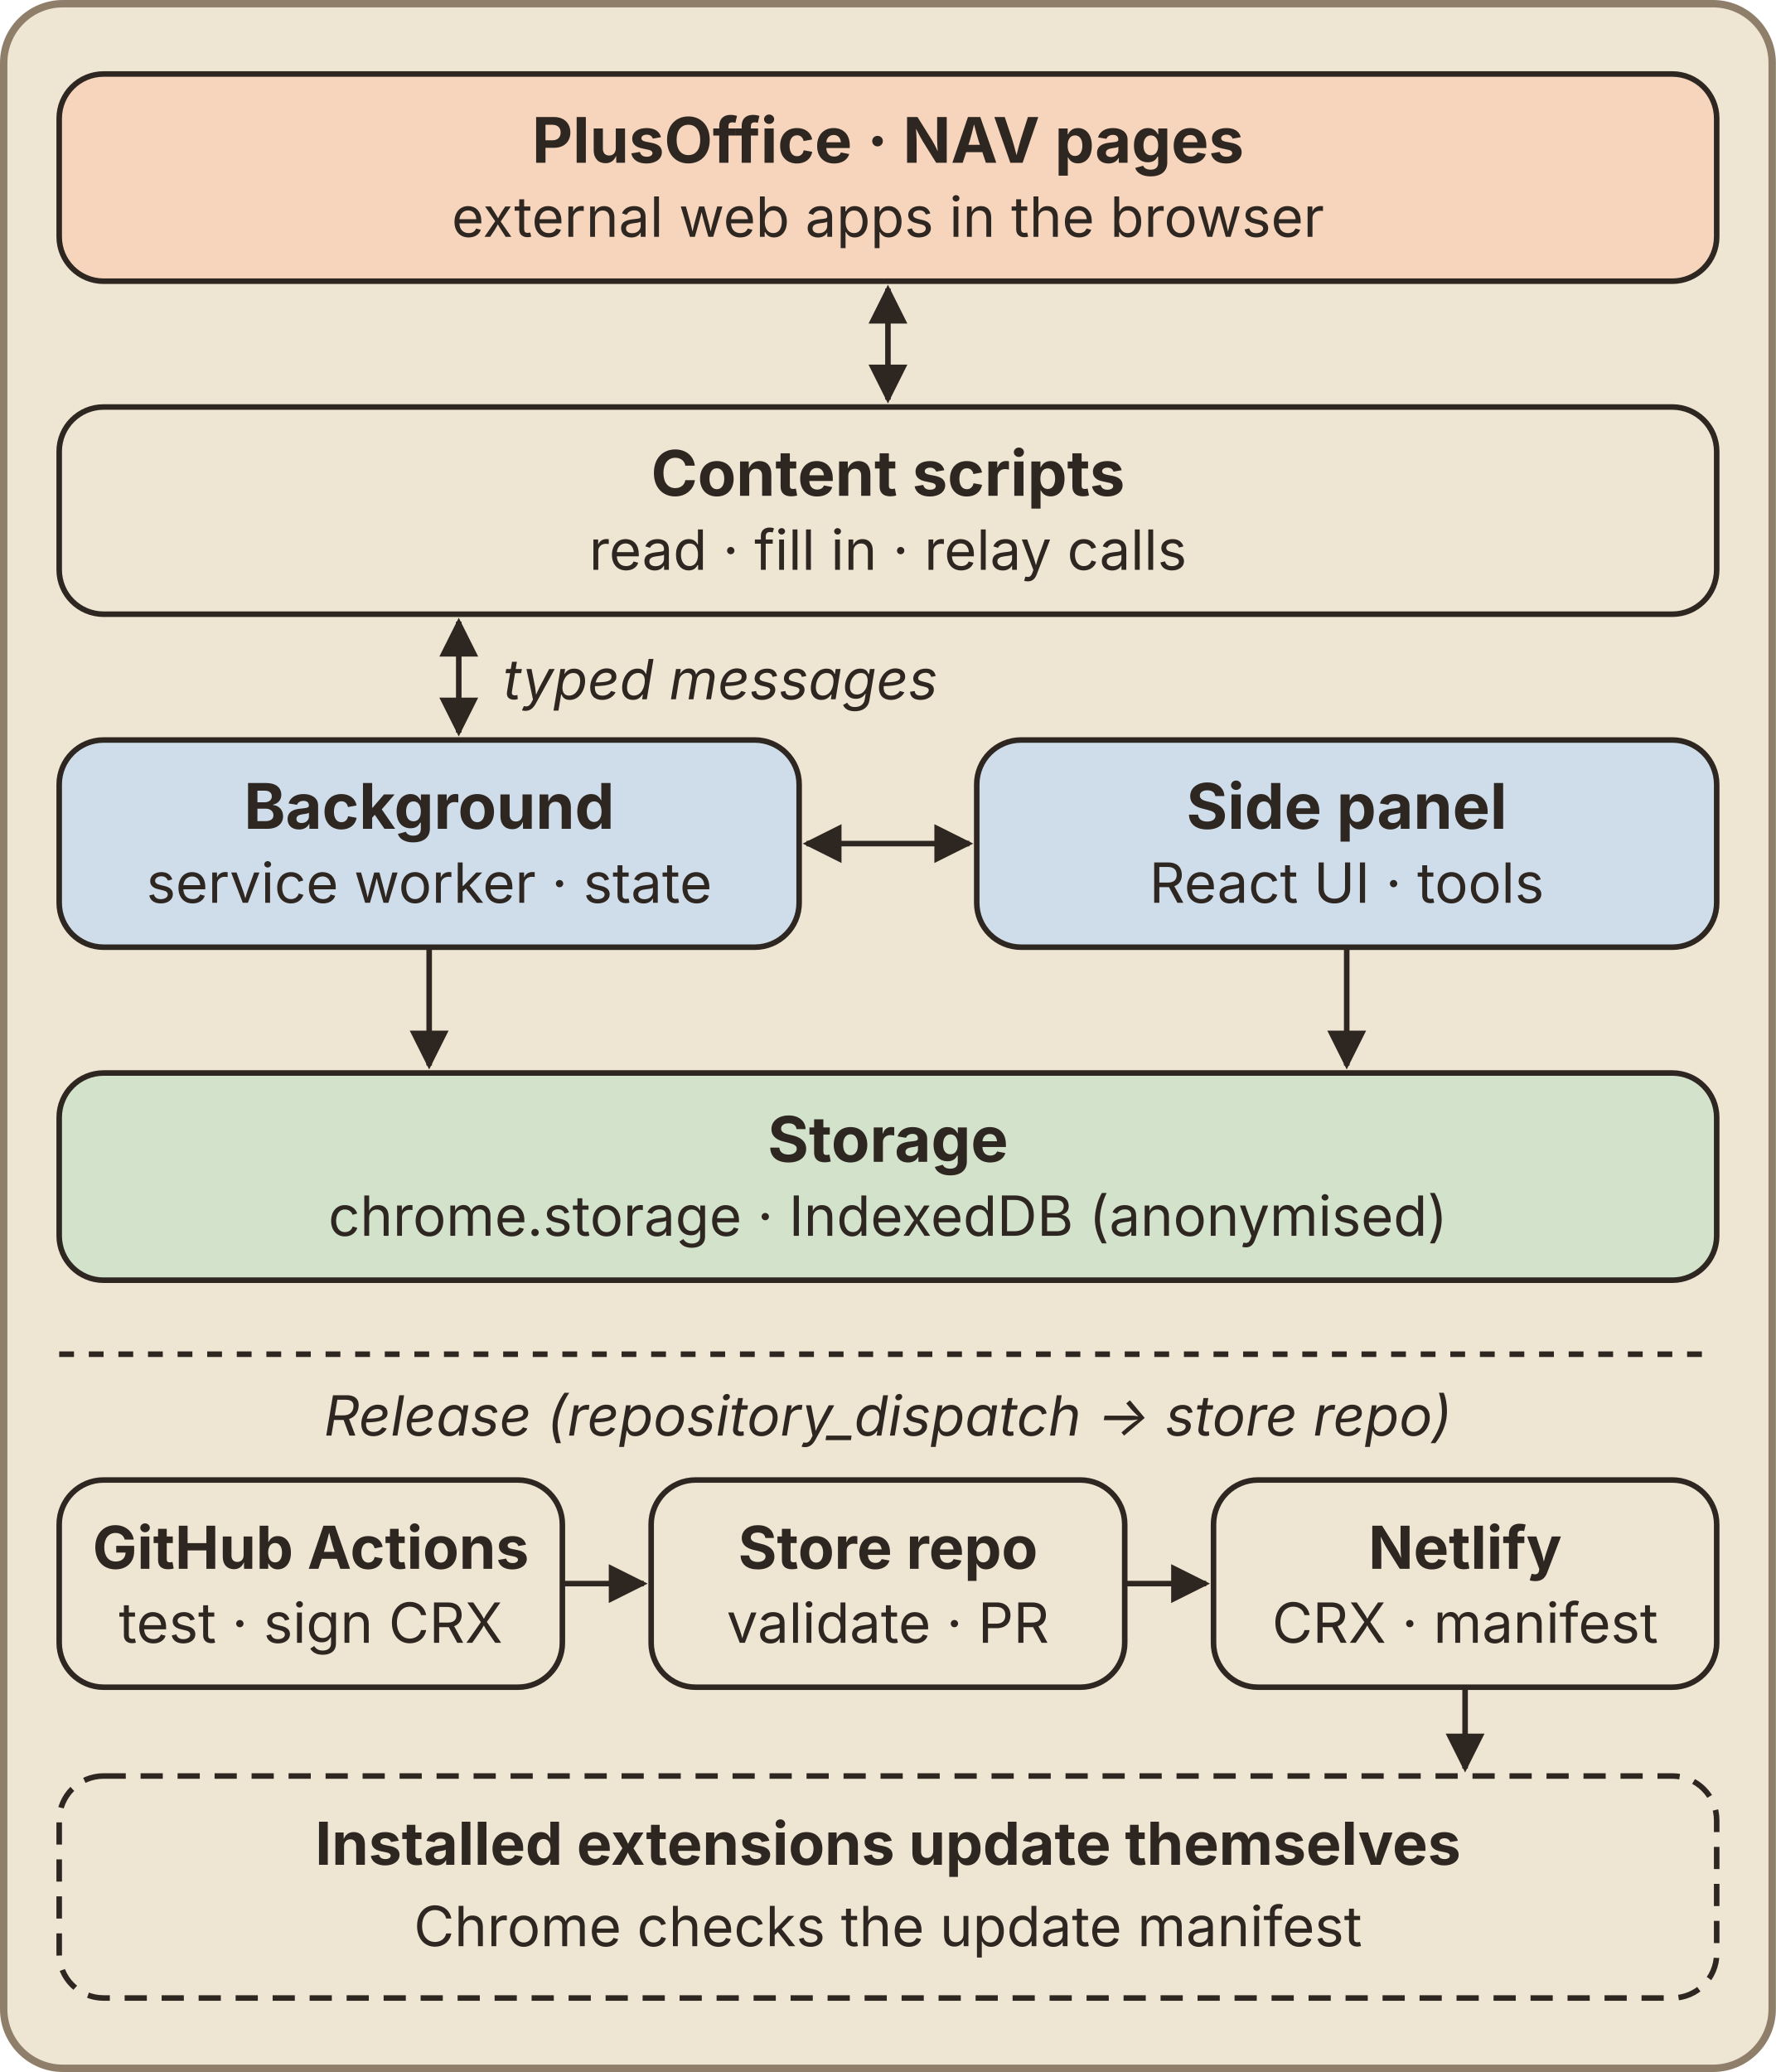
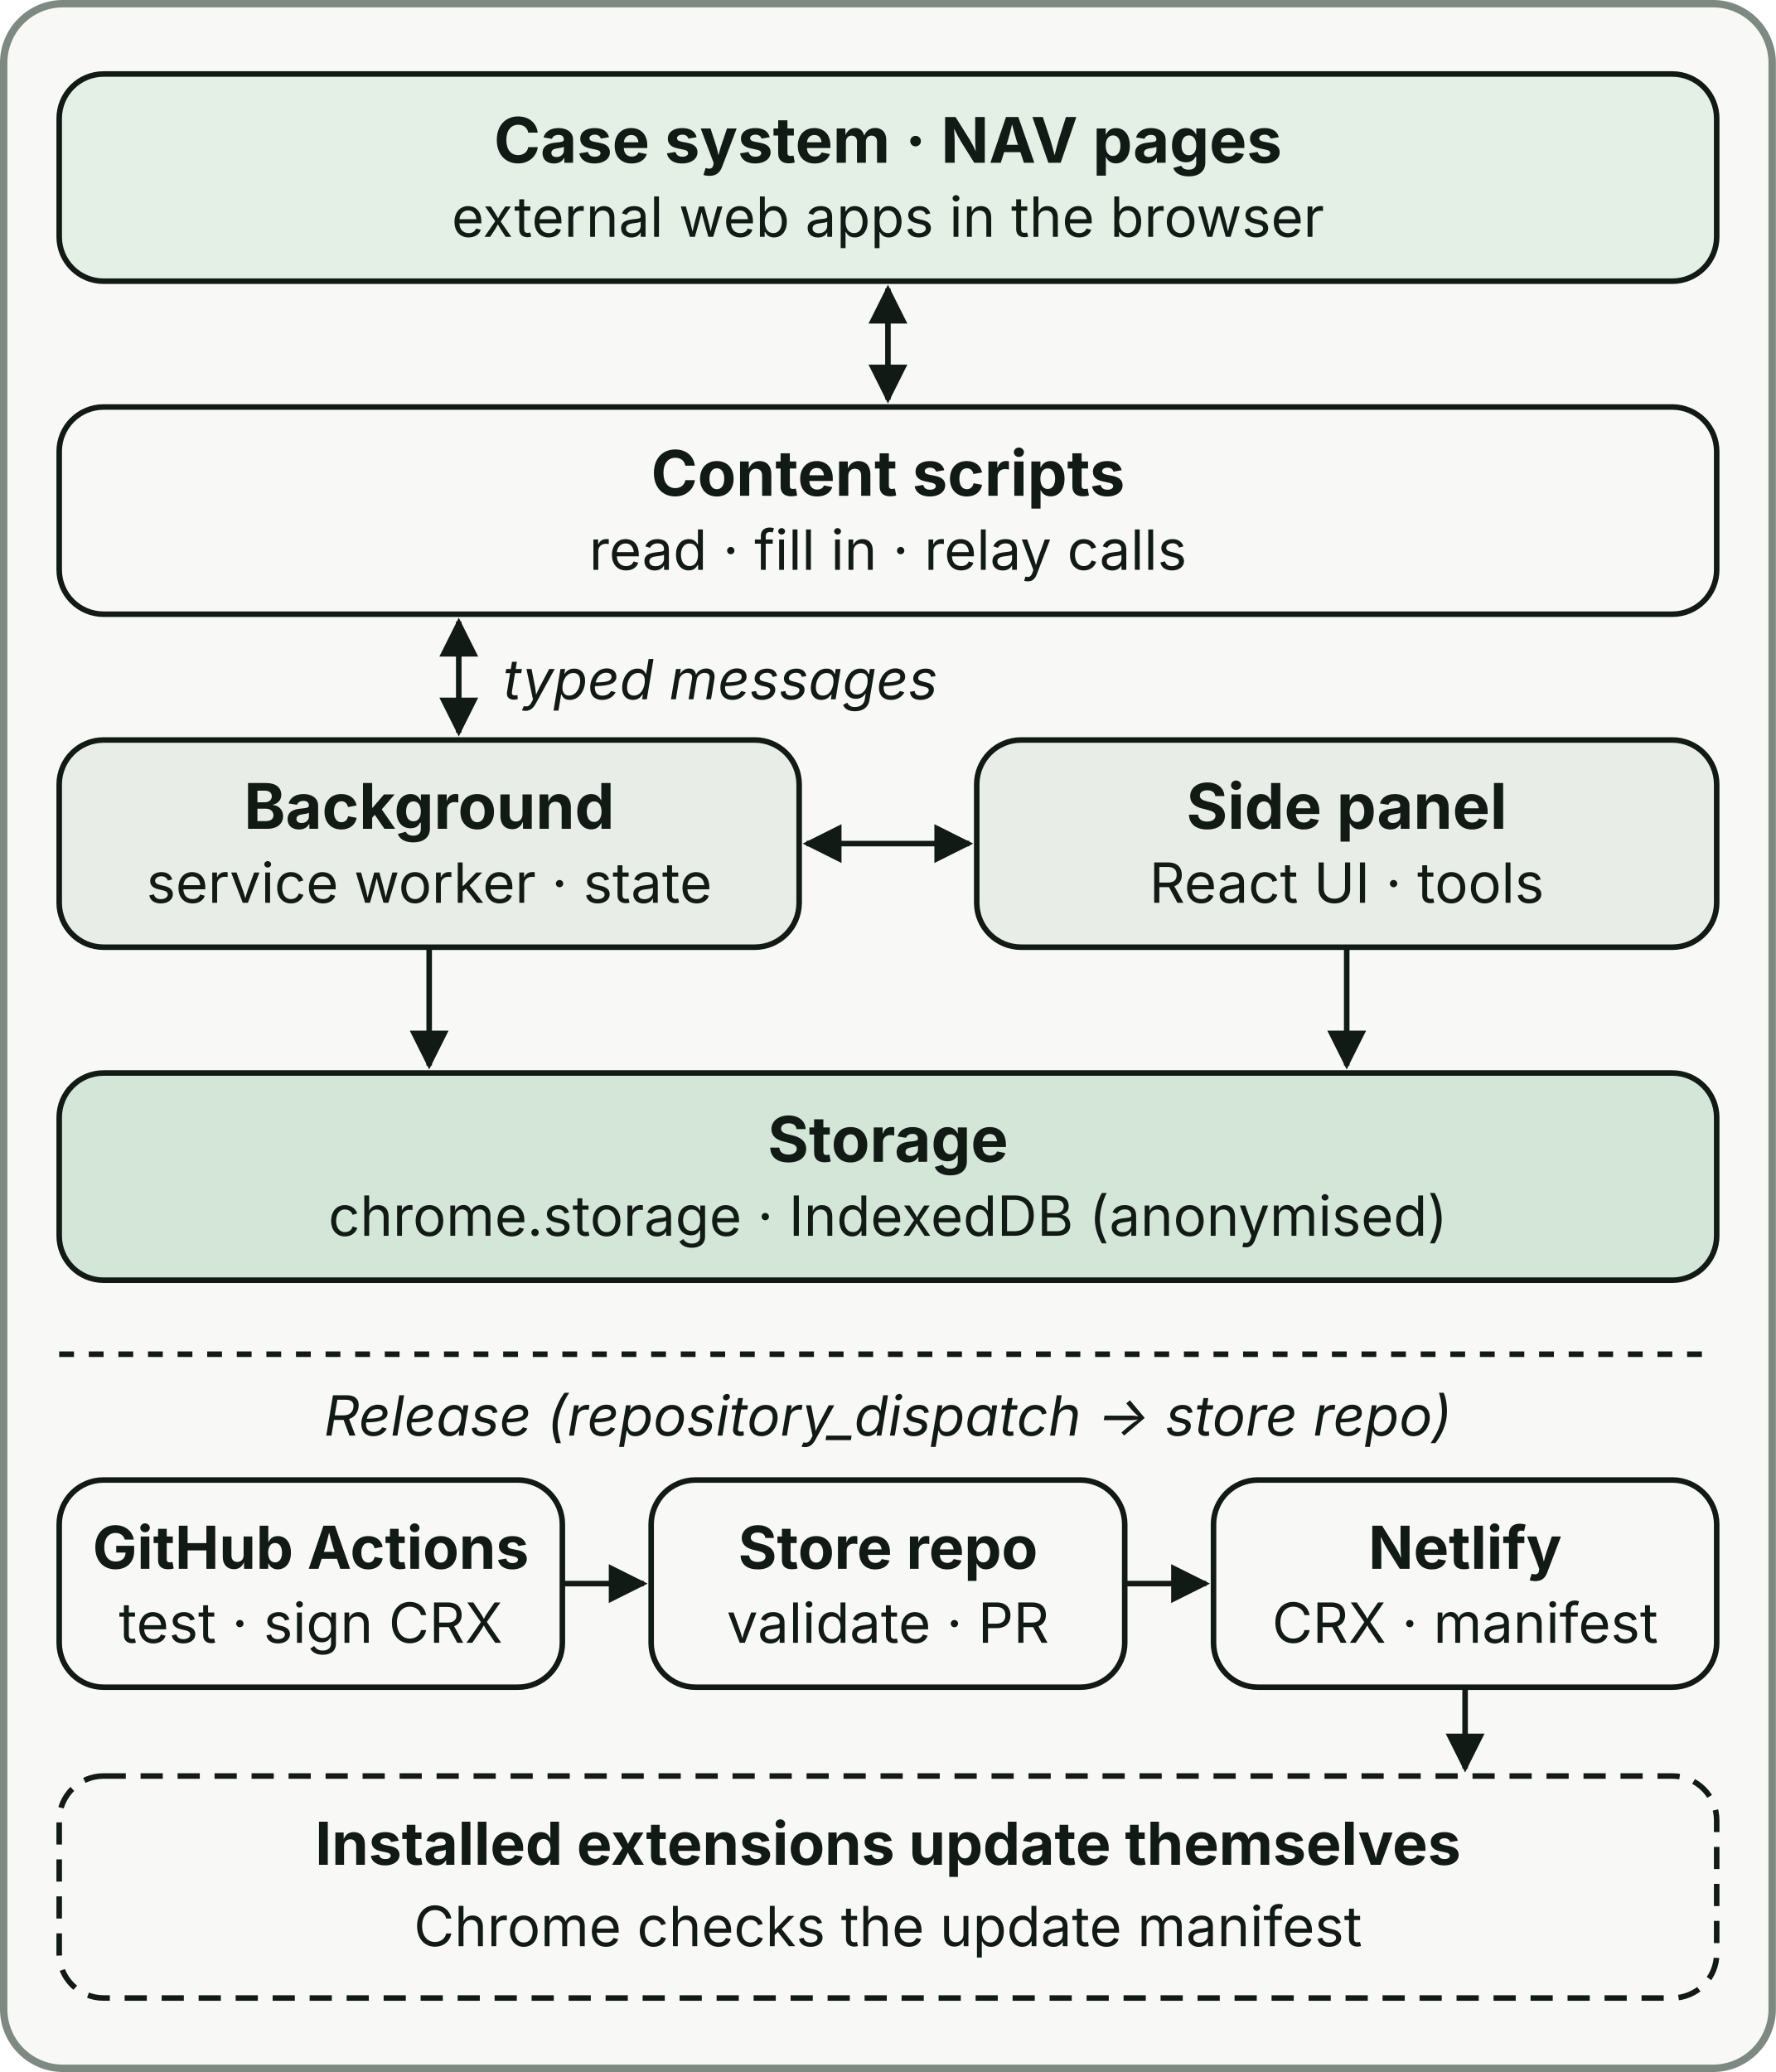
- <svg xmlns="http://www.w3.org/2000/svg" viewBox="0 0 480 560" width="480" height="560" role="img" aria-labelledby="po-ext-arch-title po-ext-arch-desc" color="#2e2620" font-family="system-ui, -apple-system, 'Segoe UI', sans-serif">
+ <svg xmlns="http://www.w3.org/2000/svg" viewBox="0 0 480 560" width="480" height="560" role="img" aria-labelledby="po-ext-arch-title po-ext-arch-desc" color="#121a15" font-family="system-ui, -apple-system, 'Segoe UI', sans-serif">
  <defs>
    <marker id="po-arrow" viewBox="0 0 10 10" refX="9" refY="5" markerWidth="7" markerHeight="7" orient="auto-start-reverse">
      <path d="M0 0 L10 5 L0 10 z" fill="currentColor" />
    </marker>
  </defs>
-   <rect x="1" y="1" width="478" height="558" rx="16" fill="#efe5d3" stroke="#8f7f6a" stroke-width="2" />
+   <rect x="1" y="1" width="478" height="558" rx="16" fill="#f8f9f7" stroke="#7e8a81" stroke-width="2" />
  <g stroke="currentColor" stroke-width="1.5" fill="currentColor" text-anchor="middle">
-     <rect x="16" y="20" width="448" height="56" rx="12" fill="#f6d5bc" />
-     <text x="240" y="44" font-size="17" font-weight="700" stroke="none">PlusOffice · NAV pages</text>
+     <rect x="16" y="20" width="448" height="56" rx="12" fill="#e4efe6" />
+     <text x="240" y="44" font-size="17" font-weight="700" stroke="none">Case system · NAV pages</text>
    <text x="240" y="64" font-size="15" stroke="none">external web apps in the browser</text>
    <line x1="240" y1="78" x2="240" y2="108" marker-start="url(#po-arrow)" marker-end="url(#po-arrow)" fill="none" />
    <rect x="16" y="110" width="448" height="56" rx="12" fill="none" />
    <text x="240" y="134" font-size="17" font-weight="700" stroke="none">Content scripts</text>
    <text x="240" y="154" font-size="15" stroke="none">read · fill in · relay calls</text>
    <line x1="124" y1="168" x2="124" y2="198" marker-start="url(#po-arrow)" marker-end="url(#po-arrow)" fill="none" />
    <text x="136" y="189" font-size="15" font-style="italic" text-anchor="start" stroke="none">typed messages</text>
-     <rect x="16" y="200" width="200" height="56" rx="12" fill="#cfddeb" />
+     <rect x="16" y="200" width="200" height="56" rx="12" fill="#e8ede7" />
    <text x="116" y="224" font-size="17" font-weight="700" stroke="none">Background</text>
    <text x="116" y="244" font-size="15" stroke="none">service worker · state</text>
    <line x1="218" y1="228" x2="262" y2="228" marker-start="url(#po-arrow)" marker-end="url(#po-arrow)" fill="none" />
-     <rect x="264" y="200" width="200" height="56" rx="12" fill="#cfddeb" />
+     <rect x="264" y="200" width="200" height="56" rx="12" fill="#e8ede7" />
    <text x="364" y="224" font-size="17" font-weight="700" stroke="none">Side panel</text>
    <text x="364" y="244" font-size="15" stroke="none">React UI · tools</text>
    <line x1="116" y1="256" x2="116" y2="288" marker-end="url(#po-arrow)" fill="none" />
    <line x1="364" y1="256" x2="364" y2="288" marker-end="url(#po-arrow)" fill="none" />
-     <rect x="16" y="290" width="448" height="56" rx="12" fill="#d3e2cb" />
+     <rect x="16" y="290" width="448" height="56" rx="12" fill="#d3e6d8" />
    <text x="240" y="314" font-size="17" font-weight="700" stroke="none">Storage</text>
    <text x="240" y="334" font-size="15" stroke="none">chrome.storage · IndexedDB (anonymised)</text>
    <line x1="16" y1="366" x2="464" y2="366" stroke-dasharray="4 4" fill="none" />
    <text x="240" y="388" font-size="15" font-style="italic" stroke="none">Release (repository_dispatch → store repo)</text>
    <rect x="16" y="400" width="136" height="56" rx="12" fill="none" />
    <text x="84" y="424" font-size="16" font-weight="700" stroke="none">GitHub Actions</text>
    <text x="84" y="444" font-size="15" stroke="none">test · sign CRX</text>
    <line x1="152" y1="428" x2="174" y2="428" marker-end="url(#po-arrow)" fill="none" />
    <rect x="176" y="400" width="128" height="56" rx="12" fill="none" />
    <text x="240" y="424" font-size="16" font-weight="700" stroke="none">Store repo</text>
    <text x="240" y="444" font-size="15" stroke="none">validate · PR</text>
    <line x1="304" y1="428" x2="326" y2="428" marker-end="url(#po-arrow)" fill="none" />
    <rect x="328" y="400" width="136" height="56" rx="12" fill="none" />
    <text x="396" y="424" font-size="16" font-weight="700" stroke="none">Netlify</text>
    <text x="396" y="444" font-size="15" stroke="none">CRX · manifest</text>
    <line x1="396" y1="456" x2="396" y2="478" marker-end="url(#po-arrow)" fill="none" />
    <rect x="16" y="480" width="448" height="60" rx="12" fill="none" stroke-dasharray="6 4" />
    <text x="240" y="504" font-size="16" font-weight="700" stroke="none">Installed extensions update themselves</text>
    <text x="240" y="526" font-size="15" stroke="none">Chrome checks the update manifest</text>
  </g>
</svg>
